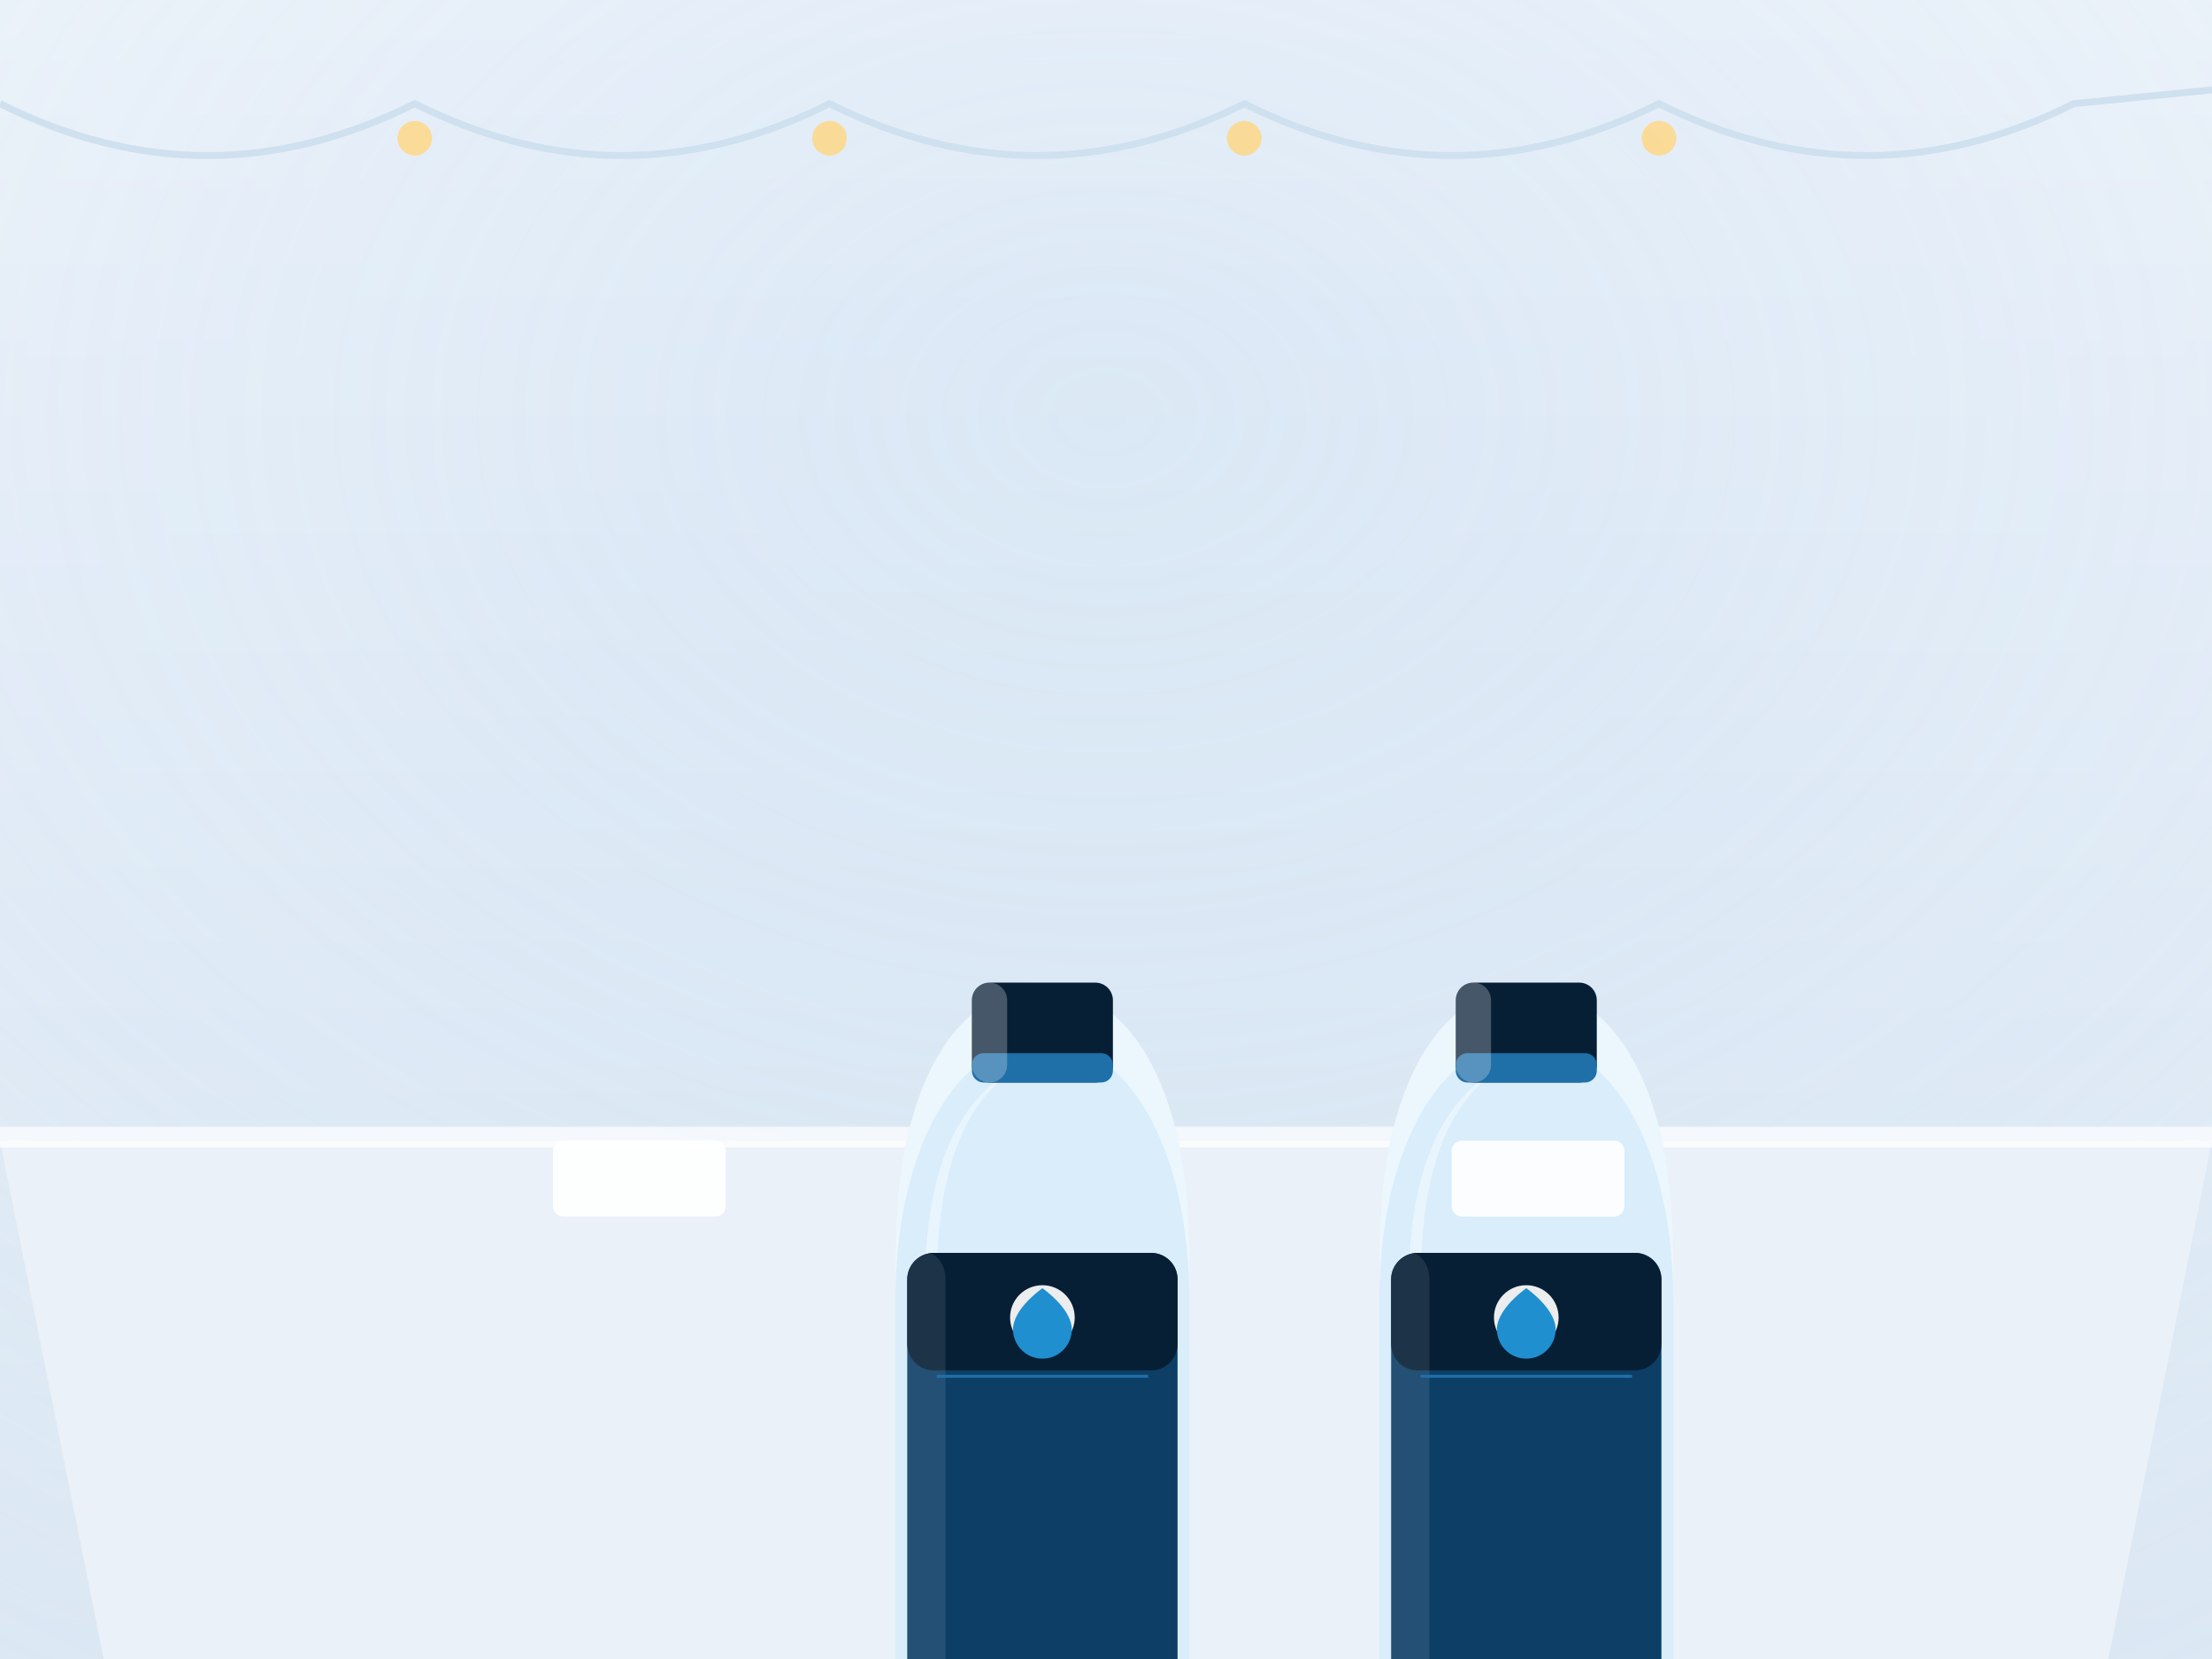
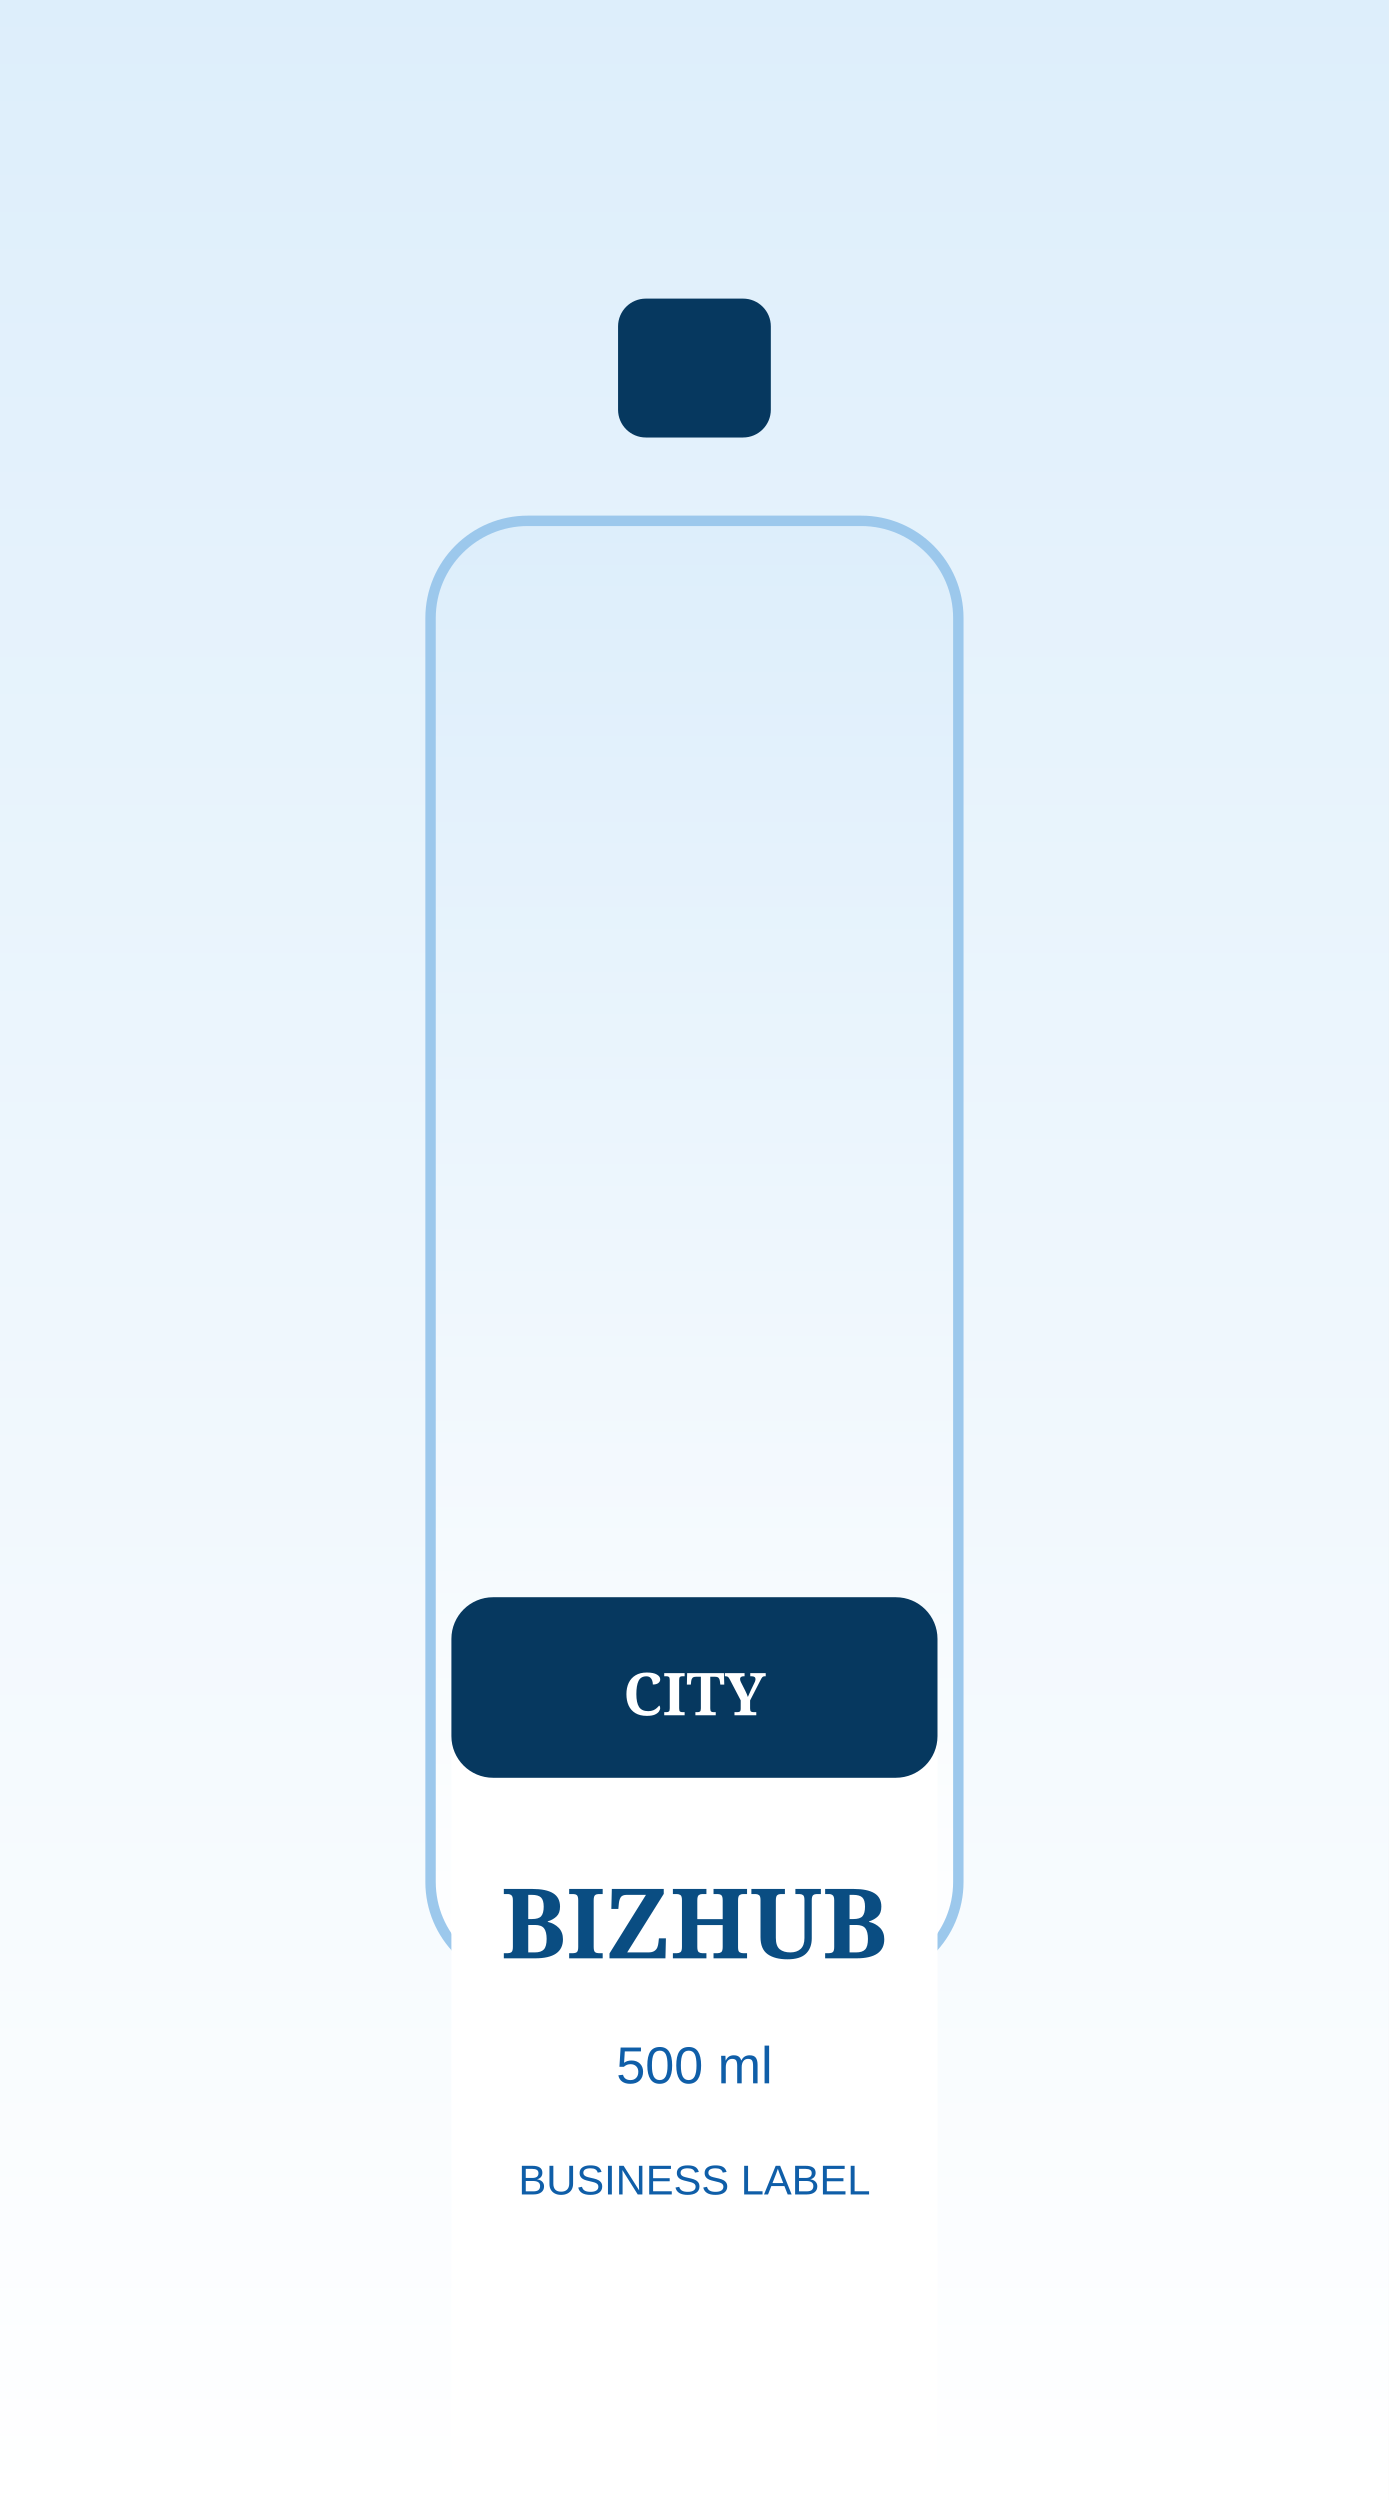
- <svg xmlns="http://www.w3.org/2000/svg" viewBox="0 0 640 480" role="img" aria-label="BRANDSIP branded bottles at an event reception">
+ <svg xmlns="http://www.w3.org/2000/svg" viewBox="0 0 400 720" width="400" height="720" role="img" aria-label="Customized business water bottle">
  <defs>
-     <linearGradient id="evbg" x1="0" y1="0" x2="0" y2="1">
-       <stop offset="0" stop-color="#f2f6fb" />
-       <stop offset="1" stop-color="#dce8f4" />
+     <linearGradient id="sk" x1="0" y1="0" x2="0" y2="1">
+       <stop offset="0" stop-color="#ddeefb" />
+       <stop offset="1" stop-color="#ffffff" />
    </linearGradient>
-     <radialGradient id="evwarm" cx="0.5" cy="0.25" r="0.9">
-       <stop offset="0" stop-color="#9cc3e8" stop-opacity="0.22" />
-       <stop offset="1" stop-color="#9cc3e8" stop-opacity="0" />
-     </radialGradient>
  </defs>
-   <rect width="640" height="480" fill="url(#evbg)" />
-   <rect width="640" height="480" fill="url(#evwarm)" />
-   <path d="M0 30 Q60 60 120 30 Q180 60 240 30 Q300 60 360 30 Q420 60 480 30 Q540 60 600 30 L640 26" stroke="#cfe0ef" stroke-width="2" fill="none" />
-   <circle cx="120" cy="40" r="5" fill="#ffd780" opacity="0.8" />
-   <circle cx="240" cy="40" r="5" fill="#ffd780" opacity="0.8" />
-   <circle cx="360" cy="40" r="5" fill="#ffd780" opacity="0.8" />
-   <circle cx="480" cy="40" r="5" fill="#ffd780" opacity="0.8" />
-   <path d="M0 330 L640 330 L610 480 L30 480 Z" fill="#eaf1f8" />
-   <rect x="0" y="326" width="640" height="6" fill="#ffffff" opacity="0.7" />
-   <g transform="translate(220,150) scale(0.85)">
-     <ellipse cx="96" cy="640" rx="95" ry="20" fill="#0a2f4d" opacity="0.18" />
-     <path d="M46 250 c0 -52 18 -90 50 -90 c32 0 50 38 50 90 l0 330 c0 38 -20 64 -50 64 c-30 0 -50 -26 -50 -64 z" fill="#d9edfb" />
-     <path d="M46 250 c0 -52 18 -90 50 -90 c32 0 50 38 50 90 l0 16 c0 -50 -20 -88 -50 -88 c-30 0 -50 38 -50 88 z" fill="#ffffff" opacity="0.5" />
-     <path d="M56 262 c0 -42 12 -72 44 -80 c-30 8 -40 38 -40 80 l0 280 c0 22 6 36 20 46 c-18 -8 -24 -26 -24 -46 z" fill="#ffffff" opacity="0.42" />
-     <path d="M50 500 l92 0 l0 130 c0 36 -18 58 -46 58 c-28 0 -46 -22 -46 -58 z" fill="#a9dffb" opacity="0.85" />
-     <ellipse cx="96" cy="498" rx="46" ry="6" fill="#ffffff" opacity="0.7" />
-     <rect x="72" y="158" width="48" height="34" rx="6" fill="#071f35" />
-     <rect x="72" y="182" width="48" height="10" rx="4" fill="#1f6fa8" />
-     <rect x="72" y="158" width="12" height="34" rx="6" fill="#ffffff" opacity="0.25" />
-     <rect x="50" y="250" width="92" height="230" rx="9" fill="#0d3f66" />
-     <rect x="50" y="250" width="92" height="40" rx="9" fill="#071f35" />
-     <circle cx="96" cy="272" r="11" fill="#ffffff" opacity="0.92" />
-     <path d="M96 262 c8 6 10 11 10 14 a10 10 0 0 1 -20 0 c0 -3 2 -8 10 -14 z" fill="#1f8fd0" />
-     <rect x="50" y="250" width="13" height="230" rx="9" fill="#ffffff" opacity="0.09" />
-     <line x1="60" y1="292" x2="132" y2="292" stroke="#1f6fa8" stroke-width="1" />
-     <text font-family="Inter,Arial,sans-serif" font-weight="800" font-size="11" fill="#ffffff" x="96" y="415" text-anchor="middle">MAKE EVERY</text>
-     <text font-family="Inter,Arial,sans-serif" font-weight="800" font-size="11" fill="#ffffff" x="96" y="430" text-anchor="middle">SIP A BRAND</text>
-     <text font-family="Inter,Arial,sans-serif" font-weight="800" font-size="11" fill="#7cc4f5" x="96" y="446" text-anchor="middle">EXPERIENCE</text>
-   </g>
-   <g transform="translate(360,150) scale(0.85)">
-     <ellipse cx="96" cy="640" rx="95" ry="20" fill="#0a2f4d" opacity="0.18" />
-     <path d="M46 250 c0 -52 18 -90 50 -90 c32 0 50 38 50 90 l0 330 c0 38 -20 64 -50 64 c-30 0 -50 -26 -50 -64 z" fill="#d9edfb" />
-     <path d="M46 250 c0 -52 18 -90 50 -90 c32 0 50 38 50 90 l0 16 c0 -50 -20 -88 -50 -88 c-30 0 -50 38 -50 88 z" fill="#ffffff" opacity="0.5" />
-     <path d="M56 262 c0 -42 12 -72 44 -80 c-30 8 -40 38 -40 80 l0 280 c0 22 6 36 20 46 c-18 -8 -24 -26 -24 -46 z" fill="#ffffff" opacity="0.42" />
-     <path d="M50 500 l92 0 l0 130 c0 36 -18 58 -46 58 c-28 0 -46 -22 -46 -58 z" fill="#a9dffb" opacity="0.85" />
-     <ellipse cx="96" cy="498" rx="46" ry="6" fill="#ffffff" opacity="0.7" />
-     <rect x="72" y="158" width="48" height="34" rx="6" fill="#071f35" />
-     <rect x="72" y="182" width="48" height="10" rx="4" fill="#1f6fa8" />
-     <rect x="72" y="158" width="12" height="34" rx="6" fill="#ffffff" opacity="0.25" />
-     <rect x="50" y="250" width="92" height="230" rx="9" fill="#0d3f66" />
-     <rect x="50" y="250" width="92" height="40" rx="9" fill="#071f35" />
-     <circle cx="96" cy="272" r="11" fill="#ffffff" opacity="0.92" />
-     <path d="M96 262 c8 6 10 11 10 14 a10 10 0 0 1 -20 0 c0 -3 2 -8 10 -14 z" fill="#1f8fd0" />
-     <rect x="50" y="250" width="13" height="230" rx="9" fill="#ffffff" opacity="0.09" />
-     <line x1="60" y1="292" x2="132" y2="292" stroke="#1f6fa8" stroke-width="1" />
-     <text font-family="Inter,Arial,sans-serif" font-weight="800" font-size="11" fill="#ffffff" x="96" y="415" text-anchor="middle">MAKE EVERY</text>
-     <text font-family="Inter,Arial,sans-serif" font-weight="800" font-size="11" fill="#ffffff" x="96" y="430" text-anchor="middle">SIP A BRAND</text>
-     <text font-family="Inter,Arial,sans-serif" font-weight="800" font-size="11" fill="#7cc4f5" x="96" y="446" text-anchor="middle">EXPERIENCE</text>
-   </g>
-   <rect x="160" y="330" width="50" height="22" rx="3" fill="#ffffff" opacity="0.9" />
-   <rect x="420" y="330" width="50" height="22" rx="3" fill="#ffffff" opacity="0.9" />
+   <rect width="400" height="720" fill="url(#sk)" />
+   <rect x="124" y="150" width="152" height="420" rx="28" fill="url(#sk)" />
+   <rect x="124" y="150" width="152" height="420" rx="28" fill="none" stroke="#9cc8ec" stroke-width="3" />
+   <rect x="178" y="86" width="44" height="40" rx="8" fill="#06385f" />
+   <rect x="130" y="460" width="140" height="260" rx="12" fill="#ffffff" />
+   <rect x="130" y="460" width="140" height="52" rx="12" fill="#06385f" />
+   <text x="200" y="494" font-family="Georgia,serif" font-weight="bold" font-size="17" fill="#ffffff" text-anchor="middle">CITY</text>
+   <text x="200" y="564" font-family="Georgia,serif" font-weight="bold" font-size="28" fill="#0a4d82" text-anchor="middle">BIZHUB</text>
+   <text x="200" y="600" font-family="Arial,sans-serif" font-size="15" fill="#0f5ea8" text-anchor="middle">500 ml</text>
+   <text x="200" y="632" font-family="Arial,sans-serif" font-size="12" fill="#0f5ea8" text-anchor="middle">BUSINESS LABEL</text>
+   <text x="200" y="880" font-family="Arial,sans-serif" font-size="10" letter-spacing="2" fill="#0a4d82" text-anchor="middle">MAKE EVERY SIP A BRAND EXPERIENCE</text>
</svg>
